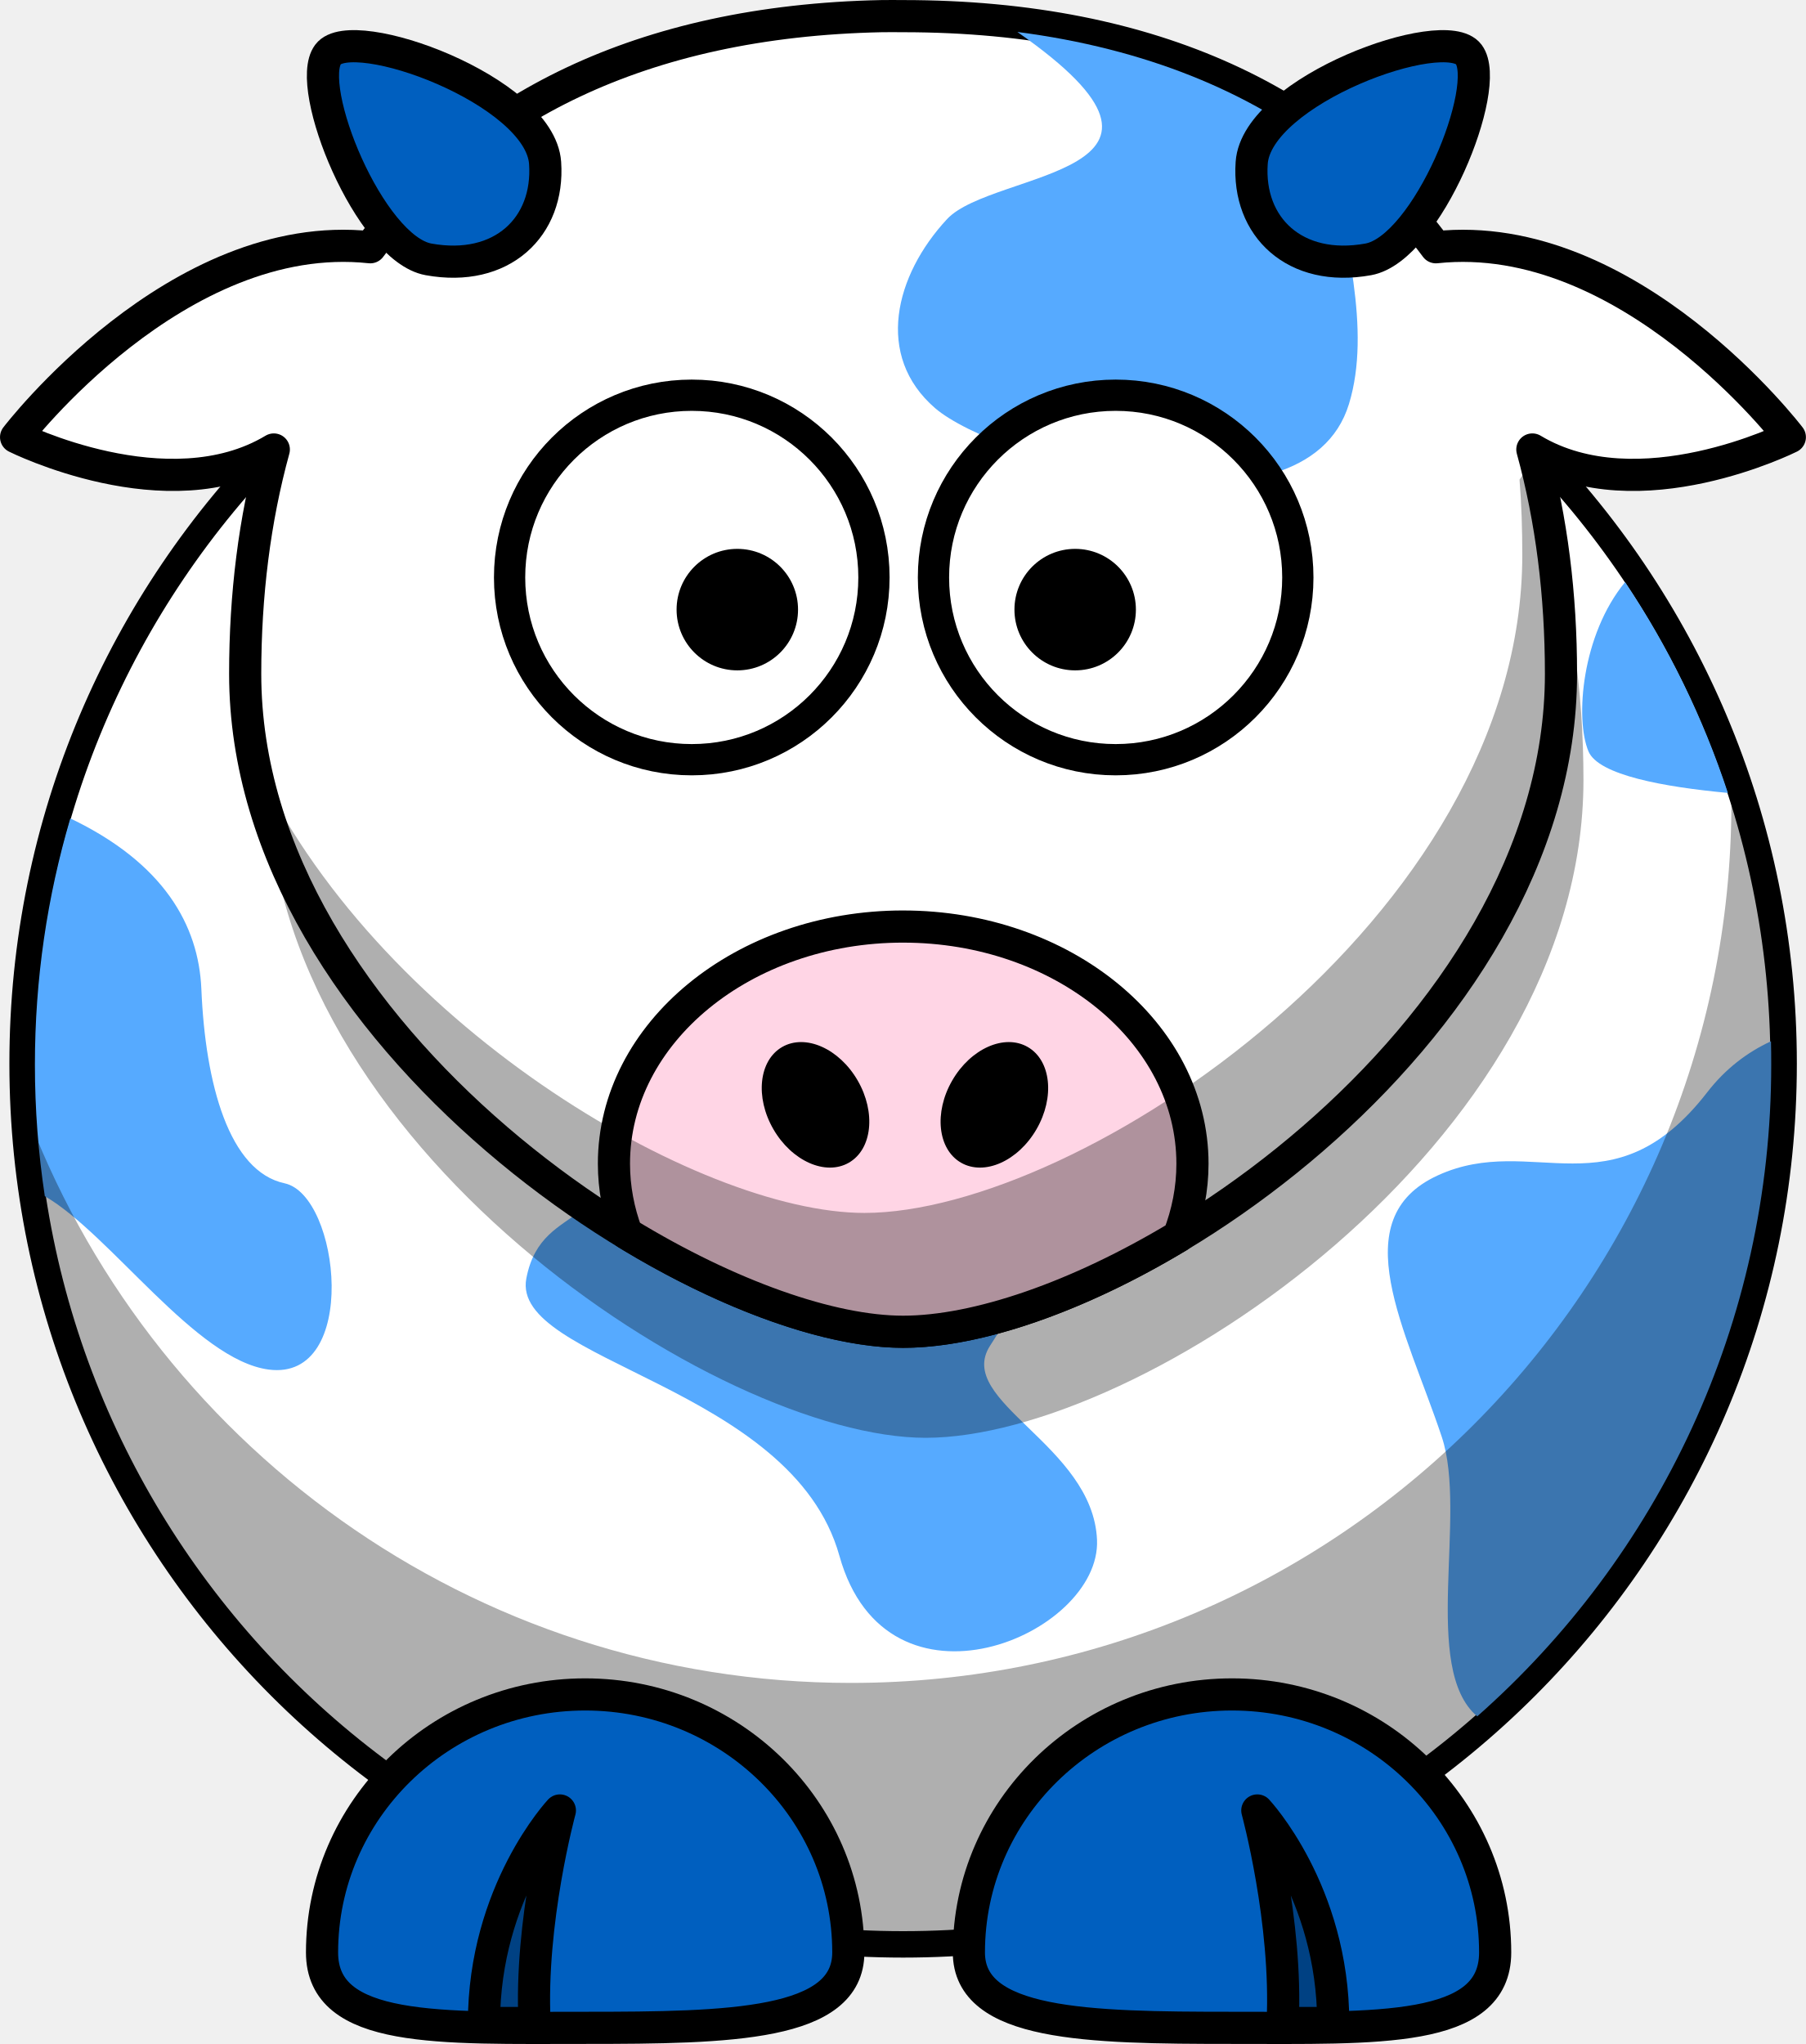
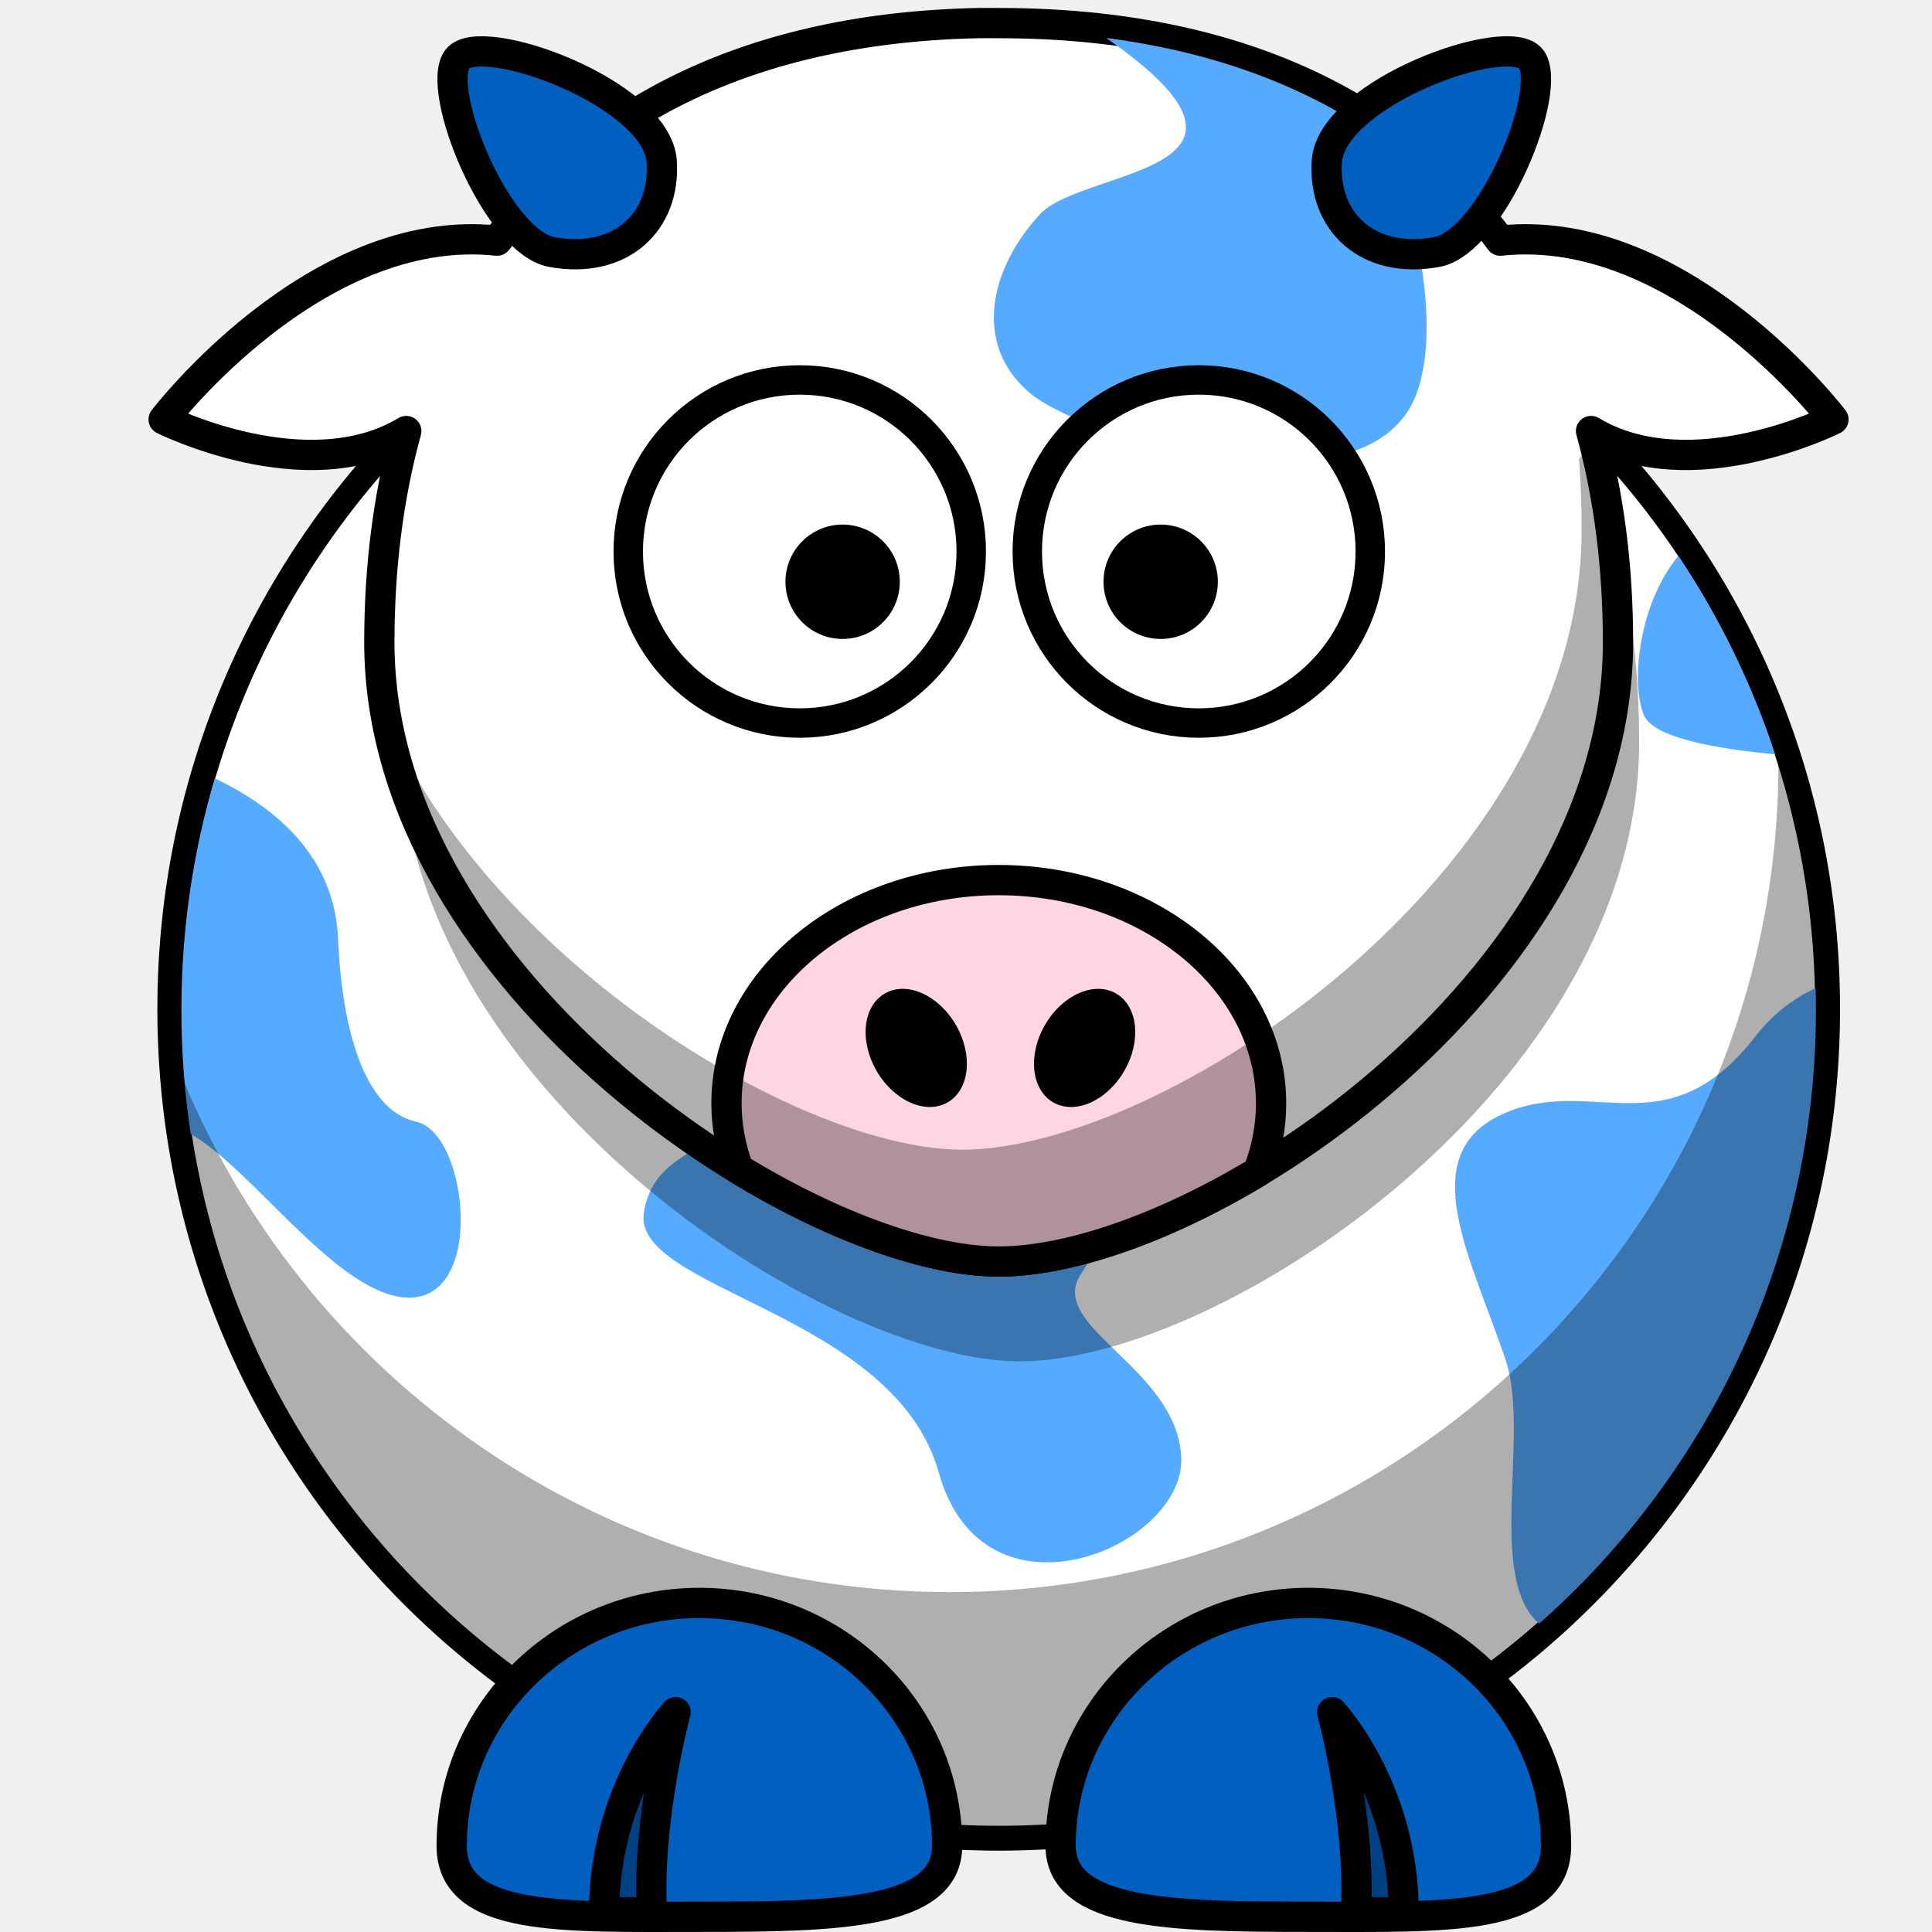
- <svg xmlns="http://www.w3.org/2000/svg" width="224.656" height="254.265">
-   <g>
-     <path fill="#ffffff" fill-rule="nonzero" stroke="#000000" stroke-width="3.287" stroke-linecap="round" stroke-linejoin="round" stroke-miterlimit="4" id="path2383" d="m221.886,132.304c0.018,60.508 -49.029,109.569 -109.537,109.569c-60.508,0 -109.555,-49.061 -109.537,-109.569c-0.018,-60.508 49.029,-109.569 109.537,-109.569c60.508,0 109.555,49.061 109.537,109.569z" />
-     <path fill="#56aaff" fill-rule="evenodd" stroke-width="1px" id="path3173" d="m202.164,72.414c-5.401,6.554 -6.242,17.009 -4.56,21.045c1.241,2.978 9.474,4.442 17.348,5.177c-3.083,-9.37 -7.405,-18.181 -12.787,-26.222zm-193.415,29.396c-2.868,9.718 -4.409,19.981 -4.406,30.628c-0.002,5.562 0.423,11.026 1.233,16.362c8.182,4.75 18.801,20.388 27.855,21.569c11.339,1.479 8.874,-21.693 1.972,-23.172c-6.902,-1.479 -9.86,-12.325 -10.353,-24.158c-0.331,-7.946 -4.681,-15.67 -16.3,-21.23zm211.533,27.732c-2.915,1.357 -5.623,3.391 -7.888,6.317c-11.832,15.283 -21.693,4.93 -33.525,10.353c-11.832,5.423 -3.944,19.227 0.493,32.539c3.212,9.637 -2.605,28.821 4.406,34.757c22.436,-19.798 36.585,-48.794 36.575,-81.07c0,-0.974 -0.005,-1.929 -0.031,-2.896c-0.009,0.004 -0.022,-0.004 -0.031,0zm-146.917,9.275c4.93,15.283 -5.916,9.86 -7.888,20.213c-1.972,10.353 33.032,13.311 38.948,34.511c5.916,21.2 32.539,9.86 32.046,-1.972c-0.493,-11.832 -17.748,-17.255 -13.311,-24.158c4.437,-6.902 13.311,-21.2 13.311,-21.2l-63.105,-7.395z" />
-     <path fill="#000000" fill-opacity="0.314" fill-rule="nonzero" stroke-width="4" stroke-linecap="round" stroke-linejoin="round" stroke-miterlimit="4" id="path3221" d="m215.264,94.723c0.077,1.682 0.125,3.393 0.125,5.094c0,60.464 -49.067,109.531 -109.531,109.531c-47.262,0 -87.591,-29.999 -102.938,-71.969c2.654,58.112 50.674,104.469 109.438,104.469c60.464,0 109.531,-49.067 109.531,-109.531c0,-13.202 -2.338,-25.87 -6.625,-37.594z" />
-     <path fill="#005fbf" fill-rule="nonzero" stroke="#000000" stroke-width="4" stroke-linecap="round" stroke-linejoin="round" stroke-miterlimit="4" id="path3172" d="m120.53,242.874c0,9.091 14.665,9.381 32.735,9.381c18.07,0 32.735,0.693 32.735,-9.381c0,-17.716 -14.665,-32.094 -32.735,-32.094c-18.07,0 -32.735,14.378 -32.735,32.094z" />
-     <path fill="#000000" fill-opacity="0.314" fill-rule="nonzero" stroke-width="4" stroke-linecap="round" stroke-linejoin="round" stroke-miterlimit="4" id="path3236" d="m196.984,97.019c0,45.175 -55.121,81.838 -81.838,81.838c-25.718,0 -81.838,-36.663 -81.838,-81.838c0,-45.174 24.625,-81.838 81.838,-81.838c57.223,0 81.838,36.663 81.838,81.838z" />
-     <path fill="#000000" fill-opacity="0.314" fill-rule="evenodd" stroke="#000000" stroke-width="4" stroke-linejoin="round" stroke-miterlimit="4" id="path3174" d="m165.855,251.654c0,-16.368 -9.443,-26.44 -9.443,-26.44c0,0 3.777,13.849 3.148,26.44l6.295,0z" />
-     <path fill="#ffffff" fill-rule="nonzero" stroke="#000000" stroke-width="4" stroke-linecap="round" stroke-linejoin="round" stroke-miterlimit="4" id="path3155" d="m109.688,2.008c-30.129,0.611 -50.932,11.653 -63.625,28.75c-24.064,-2.588 -44.062,23.625 -44.062,23.625c0,0 18.891,9.446 32.062,1.531c-2.399,8.712 -3.562,18.106 -3.562,27.906c0,45.174 56.126,81.844 81.844,81.844c26.717,0 81.844,-36.669 81.844,-81.844c0,-9.8 -1.164,-19.195 -3.562,-27.906c13.171,7.915 32.031,-1.531 32.031,-1.531c0,0 -19.971,-26.205 -44.031,-23.625c-13.062,-17.595 -34.708,-28.75 -66.281,-28.75c-0.894,0 -1.778,-0.018 -2.656,0z" />
-     <path fill="#56aaff" fill-rule="evenodd" stroke-width="1px" id="path3185" d="m126.562,3.977c25.721,17.926 -3.05,17.142 -8.75,23.281c-6.5,7 -9,17 -1.5,23.5c7.5,6.5 46,17.5 51.5,-0.5c2.835,-9.279 -0.566,-20.802 -2.344,-30.969c-10.018,-7.861 -22.904,-13.242 -38.906,-15.312z" />
-     <path fill="#ffffff" fill-rule="nonzero" stroke="#000000" stroke-width="3.889" stroke-linecap="round" stroke-linejoin="round" stroke-miterlimit="4" id="path3157" d="m108.72,71.834c0.004,12.519 -10.144,22.67 -22.663,22.67c-12.519,0 -22.666,-10.151 -22.663,-22.67c-0.004,-12.519 10.144,-22.67 22.663,-22.67c12.519,0 22.667,10.151 22.663,22.67z" />
-     <path fill="#ffffff" fill-rule="nonzero" stroke="#000000" stroke-width="3.889" stroke-linecap="round" stroke-linejoin="round" stroke-miterlimit="4" id="path3159" d="m161.452,71.834c0.004,12.519 -10.144,22.67 -22.663,22.67c-12.519,0 -22.667,-10.151 -22.663,-22.67c-0.004,-12.519 10.144,-22.67 22.663,-22.67c12.519,0 22.667,10.151 22.663,22.67z" />
-     <path fill="#000000" fill-rule="nonzero" stroke-width="47.667" stroke-linecap="round" stroke-linejoin="round" stroke-miterlimit="4" id="path3161" d="m141.307,75.834c0.001,4.173 -3.381,7.557 -7.554,7.557c-4.173,0 -7.556,-3.384 -7.554,-7.557c-0.001,-4.173 3.381,-7.557 7.554,-7.557c4.173,0 7.556,3.384 7.554,7.557z" />
-     <path fill="#000000" fill-rule="nonzero" stroke-width="47.667" stroke-linecap="round" stroke-linejoin="round" stroke-miterlimit="4" id="path3163" d="m99.277,75.834c0.001,4.173 -3.381,7.557 -7.554,7.557c-4.173,0 -7.555,-3.384 -7.554,-7.557c-0.001,-4.173 3.381,-7.557 7.554,-7.557c4.173,0 7.556,3.384 7.554,7.557z" />
-     <path fill="#ffd5e5" fill-rule="nonzero" stroke="#000000" stroke-width="4" stroke-linecap="round" stroke-linejoin="round" stroke-miterlimit="4" id="path3210" d="m112.344,115.258c-19.862,0 -35.969,13.216 -35.969,29.5c0,3.02 0.564,5.944 1.594,8.688c12.712,7.743 25.394,12.219 34.375,12.219c9.198,0 21.757,-4.331 34.281,-11.875c1.113,-2.843 1.719,-5.887 1.719,-9.031c0,-16.284 -16.138,-29.5 -36,-29.5z" />
-     <path fill="#000000" fill-opacity="0.314" fill-rule="nonzero" stroke-width="4" stroke-linecap="round" stroke-linejoin="round" stroke-miterlimit="4" id="path3231" d="m190.906,57.008l-1.875,2.656c0.249,3.075 0.344,6.203 0.344,9.375c0,45.174 -55.127,81.844 -81.844,81.844c-20.706,0 -61.097,-23.756 -76.062,-56.594c7.616,40.246 57.172,71.375 80.875,71.375c26.717,0 81.844,-36.669 81.844,-81.844c0,-9.392 -1.075,-18.41 -3.281,-26.812z" />
-     <path fill="#005fbf" fill-rule="nonzero" stroke="#000000" stroke-width="4" stroke-linecap="round" stroke-linejoin="round" stroke-miterlimit="4" id="path3329" d="m105.532,242.874c0,9.091 -14.665,9.381 -32.735,9.381c-18.07,0 -32.735,0.693 -32.735,-9.381c0,-17.716 14.665,-32.094 32.735,-32.094c18.07,0 32.735,14.378 32.735,32.094z" />
-     <path fill="#000000" fill-opacity="0.314" fill-rule="evenodd" stroke="#000000" stroke-width="4" stroke-linejoin="round" stroke-miterlimit="4" id="path3331" d="m60.206,251.654c0,-16.368 9.443,-26.44 9.443,-26.44c0,0 -3.777,13.849 -3.148,26.44l-6.295,0z" />
-     <path fill="#000000" fill-rule="nonzero" stroke-width="47.667" stroke-linecap="round" stroke-linejoin="round" stroke-miterlimit="4" id="path2398" d="m128.945,140.465c-2.293,3.973 -6.5,5.839 -9.397,4.166c-2.897,-1.672 -3.385,-6.249 -1.09,-10.221c2.293,-3.973 6.5,-5.839 9.397,-4.166c2.897,1.672 3.385,6.249 1.09,10.221z" />
-     <path fill="#000000" fill-rule="nonzero" stroke-width="47.667" stroke-linecap="round" stroke-linejoin="round" stroke-miterlimit="4" id="path2412" d="m96.208,140.465c2.293,3.973 6.5,5.839 9.397,4.166c2.897,-1.672 3.385,-6.249 1.09,-10.221c-2.293,-3.973 -6.5,-5.839 -9.397,-4.166c-2.897,1.672 -3.385,6.249 -1.09,10.221z" />
-     <path fill="#005fbf" fill-rule="evenodd" stroke="#000000" stroke-width="4" stroke-miterlimit="4" id="path2399" d="m53.312,32.265c-7.333,-1.328 -15.5,-21.5 -12.5,-25.5c3,-4 26.374,4.466 27,13.5c0.552,7.969 -5.386,13.651 -14.5,12z" />
-     <path fill="#005fbf" fill-rule="evenodd" stroke="#000000" stroke-width="4" stroke-miterlimit="4" id="path3171" d="m170.211,32.265c7.333,-1.328 15.5,-21.5 12.5,-25.5c-3,-4 -26.374,4.466 -27,13.5c-0.552,7.969 5.386,13.651 14.5,12z" />
+ <svg xmlns="http://www.w3.org/2000/svg" width="50" height="50" id="svg2" version="1.1">
+   <defs id="defs30" />
+   <g id="g4" transform="matrix(0.1958406,0,0,0.1958406,3.843938,0.2045477)">
+     <path stroke-miterlimit="4" id="path2383" d="m 221.886,132.304 c 0.018,60.508 -49.029,109.569 -109.537,109.569 C 51.841,241.874 2.794,192.812 2.813,132.304 2.794,71.796 51.841,22.735 112.349,22.735 c 60.508,0 109.555,49.061 109.537,109.569 z" style="fill:#ffffff;fill-rule:nonzero;stroke:#000000;stroke-width:3.287;stroke-linecap:round;stroke-linejoin:round;stroke-miterlimit:4" />
+     <path id="path3173" d="m 202.164,72.414 c -5.401,6.554 -6.242,17.009 -4.56,21.045 1.241,2.978 9.474,4.442 17.348,5.177 -3.083,-9.37 -7.405,-18.181 -12.787,-26.222 z M 8.75,101.81 c -2.868,9.718 -4.409,19.981 -4.406,30.628 -0.002,5.562 0.423,11.026 1.233,16.362 8.182,4.75 18.801,20.388 27.855,21.569 11.339,1.479 8.874,-21.692 1.972,-23.172 C 28.501,145.719 25.543,134.873 25.05,123.04 24.719,115.095 20.369,107.37 8.75,101.81 z M 220.282,129.542 c -2.915,1.357 -5.623,3.391 -7.888,6.317 -11.832,15.283 -21.693,4.93 -33.525,10.353 -11.832,5.423 -3.944,19.227 0.493,32.539 3.212,9.637 -2.605,28.821 4.406,34.757 22.436,-19.798 36.585,-48.794 36.575,-81.07 2.8e-4,-0.974 -0.005,-1.929 -0.031,-2.896 -0.009,0.004 -0.022,-0.004 -0.031,0 z m -146.917,9.275 c 4.93,15.283 -5.916,9.86 -7.888,20.213 -1.972,10.353 33.032,13.311 38.948,34.511 5.916,21.2 32.539,9.86 32.046,-1.972 -0.493,-11.832 -17.748,-17.255 -13.311,-24.158 4.437,-6.902 13.311,-21.2 13.311,-21.2 l -63.105,-7.395 z" style="fill:#56aaff;fill-rule:evenodd;stroke-width:1px" />
+     <path stroke-miterlimit="4" id="path3221" d="m 215.264,94.723 c 0.077,1.682 0.125,3.393 0.125,5.094 0,60.464 -49.067,109.531 -109.531,109.531 -47.262,0 -87.591,-29.999 -102.938,-71.969 2.654,58.112 50.674,104.469 109.438,104.469 60.464,0 109.531,-49.067 109.531,-109.531 0,-13.202 -2.338,-25.87 -6.625,-37.594 z" style="fill:#000000;fill-opacity:0.314;fill-rule:nonzero;stroke-width:4;stroke-linecap:round;stroke-linejoin:round;stroke-miterlimit:4" />
+     <path stroke-miterlimit="4" id="path3172" d="m 120.53,242.874 c 0,9.091 14.665,9.381 32.735,9.381 18.07,0 32.735,0.693 32.735,-9.381 0,-17.716 -14.665,-32.094 -32.735,-32.094 -18.07,0 -32.735,14.378 -32.735,32.094 z" style="fill:#005fbf;fill-rule:nonzero;stroke:#000000;stroke-width:4;stroke-linecap:round;stroke-linejoin:round;stroke-miterlimit:4" />
+     <path stroke-miterlimit="4" id="path3236" d="m 196.984,97.019 c 0,45.175 -55.121,81.838 -81.838,81.838 -25.718,0 -81.838,-36.663 -81.838,-81.838 0,-45.174 24.625,-81.838 81.838,-81.838 57.223,0 81.838,36.663 81.838,81.838 z" style="fill:#000000;fill-opacity:0.314;fill-rule:nonzero;stroke-width:4;stroke-linecap:round;stroke-linejoin:round;stroke-miterlimit:4" />
+     <path stroke-miterlimit="4" id="path3174" d="m 165.855,251.654 c 0,-16.368 -9.443,-26.44 -9.443,-26.44 0,0 3.777,13.849 3.148,26.44 l 6.295,0 z" style="fill:#000000;fill-opacity:0.314;fill-rule:evenodd;stroke:#000000;stroke-width:4;stroke-linejoin:round;stroke-miterlimit:4" />
+     <path stroke-miterlimit="4" id="path3155" d="M 109.688,2.008 C 79.558,2.619 58.756,13.661 46.062,30.758 21.998,28.17 2,54.383 2,54.383 c 0,0 18.891,9.446 32.062,1.531 -2.399,8.712 -3.562,18.106 -3.562,27.906 0,45.174 56.126,81.844 81.844,81.844 26.717,0 81.844,-36.669 81.844,-81.844 0,-9.8 -1.164,-19.195 -3.562,-27.906 13.171,7.915 32.031,-1.531 32.031,-1.531 0,0 -19.971,-26.205 -44.031,-23.625 -13.062,-17.595 -34.708,-28.75 -66.281,-28.75 -0.894,0 -1.778,-0.018 -2.656,0 z" style="fill:#ffffff;fill-rule:nonzero;stroke:#000000;stroke-width:4;stroke-linecap:round;stroke-linejoin:round;stroke-miterlimit:4" />
+     <path id="path3185" d="m 126.562,3.977 c 25.721,17.926 -3.05,17.142 -8.75,23.281 -6.5,7 -9,17 -1.5,23.5 7.5,6.5 46,17.5 51.5,-0.5 2.835,-9.279 -0.566,-20.802 -2.344,-30.969 -10.018,-7.861 -22.904,-13.242 -38.906,-15.312 z" style="fill:#56aaff;fill-rule:evenodd;stroke-width:1px" />
+     <path stroke-miterlimit="4" id="path3157" d="m 108.72,71.834 c 0.004,12.519 -10.144,22.67 -22.663,22.67 -12.519,0 -22.666,-10.151 -22.663,-22.67 -0.004,-12.519 10.144,-22.67 22.663,-22.67 12.519,0 22.667,10.151 22.663,22.67 z" style="fill:#ffffff;fill-rule:nonzero;stroke:#000000;stroke-width:3.889;stroke-linecap:round;stroke-linejoin:round;stroke-miterlimit:4" />
+     <path stroke-miterlimit="4" id="path3159" d="m 161.452,71.834 c 0.004,12.519 -10.144,22.67 -22.663,22.67 -12.519,0 -22.666,-10.151 -22.663,-22.67 -0.004,-12.519 10.144,-22.67 22.663,-22.67 12.519,0 22.667,10.151 22.663,22.67 z" style="fill:#ffffff;fill-rule:nonzero;stroke:#000000;stroke-width:3.889;stroke-linecap:round;stroke-linejoin:round;stroke-miterlimit:4" />
+     <path stroke-miterlimit="4" id="path3161" d="m 141.307,75.834 c 0.001,4.173 -3.381,7.557 -7.554,7.557 -4.173,0 -7.556,-3.384 -7.554,-7.557 -10e-4,-4.173 3.381,-7.557 7.554,-7.557 4.173,0 7.556,3.384 7.554,7.557 z" style="fill:#000000;fill-rule:nonzero;stroke-width:47.667;stroke-linecap:round;stroke-linejoin:round;stroke-miterlimit:4" />
+     <path stroke-miterlimit="4" id="path3163" d="m 99.277,75.834 c 0.001,4.173 -3.381,7.557 -7.554,7.557 -4.173,0 -7.555,-3.384 -7.554,-7.557 -0.001,-4.173 3.381,-7.557 7.554,-7.557 4.173,0 7.556,3.384 7.554,7.557 z" style="fill:#000000;fill-rule:nonzero;stroke-width:47.667;stroke-linecap:round;stroke-linejoin:round;stroke-miterlimit:4" />
+     <path stroke-miterlimit="4" id="path3210" d="m 112.344,115.258 c -19.862,0 -35.969,13.216 -35.969,29.5 0,3.02 0.564,5.944 1.594,8.688 12.712,7.743 25.394,12.219 34.375,12.219 9.198,0 21.757,-4.331 34.281,-11.875 1.113,-2.843 1.719,-5.887 1.719,-9.031 0,-16.284 -16.138,-29.5 -36,-29.5 z" style="fill:#ffd5e5;fill-rule:nonzero;stroke:#000000;stroke-width:4;stroke-linecap:round;stroke-linejoin:round;stroke-miterlimit:4" />
+     <path stroke-miterlimit="4" id="path3231" d="m 190.906,57.008 -1.875,2.656 c 0.249,3.075 0.344,6.203 0.344,9.375 0,45.174 -55.127,81.844 -81.844,81.844 -20.706,2e-5 -61.097,-23.756 -76.062,-56.594 7.616,40.246 57.172,71.375 80.875,71.375 26.717,0 81.844,-36.669 81.844,-81.844 0,-9.392 -1.075,-18.41 -3.281,-26.812 z" style="fill:#000000;fill-opacity:0.314;fill-rule:nonzero;stroke-width:4;stroke-linecap:round;stroke-linejoin:round;stroke-miterlimit:4" />
+     <path stroke-miterlimit="4" id="path3329" d="m 105.532,242.874 c 0,9.091 -14.665,9.381 -32.735,9.381 -18.07,0 -32.735,0.693 -32.735,-9.381 0,-17.716 14.665,-32.094 32.735,-32.094 18.07,0 32.735,14.378 32.735,32.094 z" style="fill:#005fbf;fill-rule:nonzero;stroke:#000000;stroke-width:4;stroke-linecap:round;stroke-linejoin:round;stroke-miterlimit:4" />
+     <path stroke-miterlimit="4" id="path3331" d="m 60.206,251.654 c 0,-16.368 9.443,-26.44 9.443,-26.44 0,0 -3.777,13.849 -3.148,26.44 l -6.295,0 z" style="fill:#000000;fill-opacity:0.314;fill-rule:evenodd;stroke:#000000;stroke-width:4;stroke-linejoin:round;stroke-miterlimit:4" />
+     <path stroke-miterlimit="4" id="path2398" d="m 128.945,140.465 c -2.293,3.973 -6.5,5.839 -9.397,4.166 -2.897,-1.672 -3.385,-6.249 -1.09,-10.221 2.293,-3.973 6.5,-5.839 9.397,-4.166 2.897,1.672 3.385,6.249 1.09,10.221 z" style="fill:#000000;fill-rule:nonzero;stroke-width:47.667;stroke-linecap:round;stroke-linejoin:round;stroke-miterlimit:4" />
+     <path stroke-miterlimit="4" id="path2412" d="m 96.208,140.465 c 2.293,3.973 6.5,5.839 9.397,4.166 2.897,-1.672 3.385,-6.249 1.09,-10.221 -2.293,-3.973 -6.5,-5.839 -9.397,-4.166 -2.897,1.672 -3.385,6.249 -1.09,10.221 z" style="fill:#000000;fill-rule:nonzero;stroke-width:47.667;stroke-linecap:round;stroke-linejoin:round;stroke-miterlimit:4" />
+     <path stroke-miterlimit="4" id="path2399" d="m 53.312,32.265 c -7.333,-1.328 -15.5,-21.5 -12.5,-25.5 3,-4 26.374,4.466 27,13.5 0.552,7.969 -5.386,13.651 -14.5,12 z" style="fill:#005fbf;fill-rule:evenodd;stroke:#000000;stroke-width:4;stroke-miterlimit:4" />
+     <path stroke-miterlimit="4" id="path3171" d="m 170.211,32.265 c 7.333,-1.328 15.5,-21.5 12.5,-25.5 -3,-4 -26.374,4.466 -27,13.5 -0.552,7.969 5.386,13.651 14.5,12 z" style="fill:#005fbf;fill-rule:evenodd;stroke:#000000;stroke-width:4;stroke-miterlimit:4" />
  </g>
</svg>
